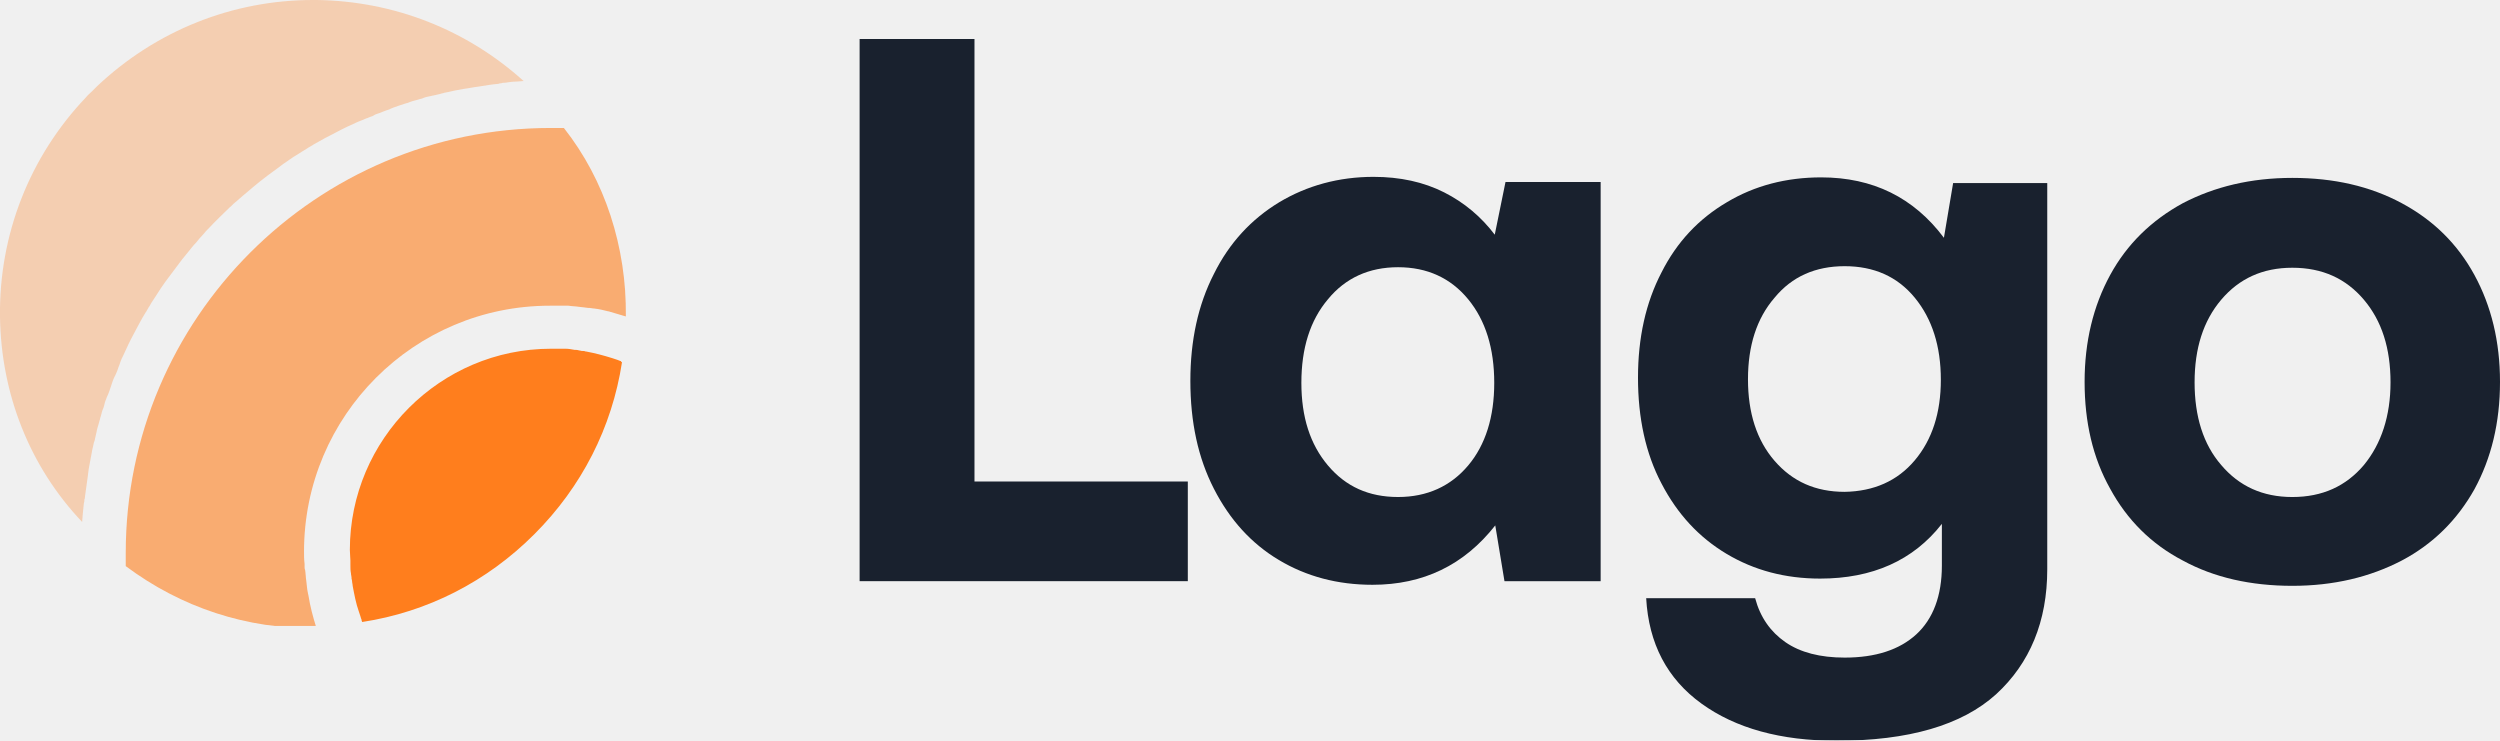
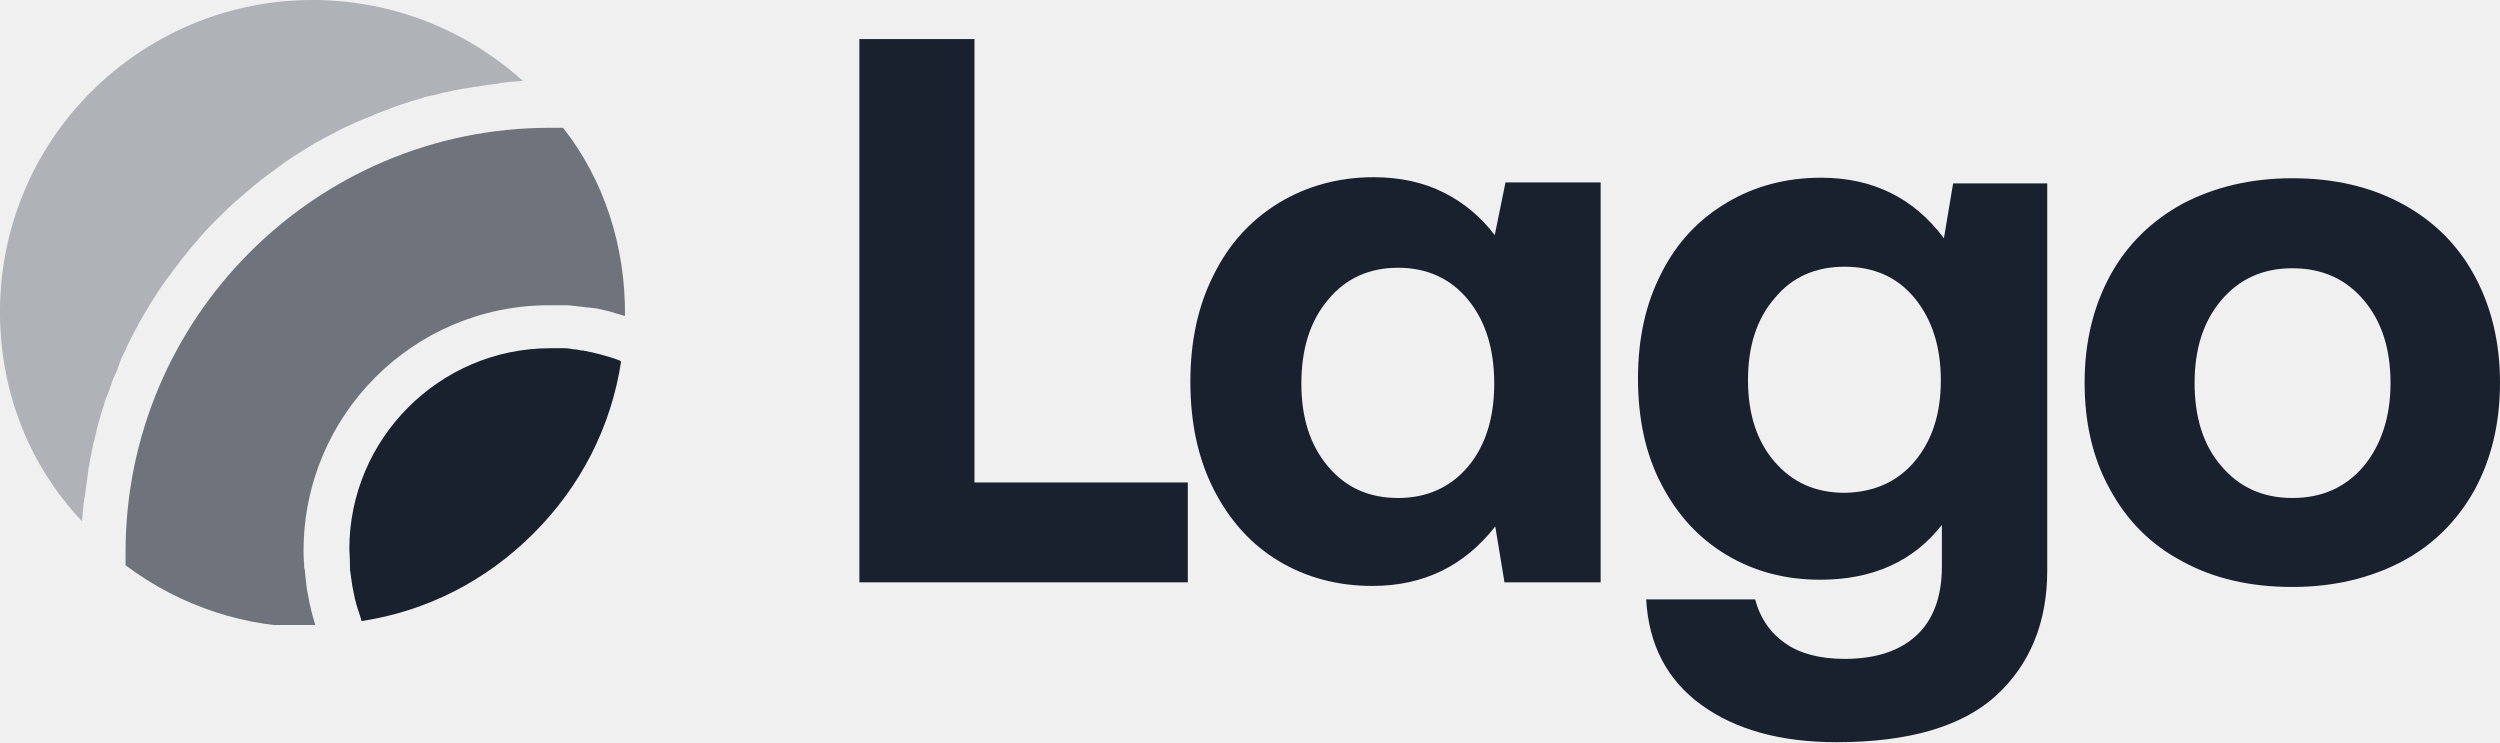
- <svg xmlns="http://www.w3.org/2000/svg" width="675" height="200" viewBox="0 0 675 200" fill="none">
-   <g clip-path="url(#clip0_1744_18)">
-     <mask id="mask0_1744_18" style="mask-type:luminance" maskUnits="userSpaceOnUse" x="0" y="0" width="675" height="200">
-       <path d="M675 0H0V200H675V0Z" fill="white" />
-     </mask>
-     <g mask="url(#mask0_1744_18)">
-       <mask id="mask1_1744_18" style="mask-type:luminance" maskUnits="userSpaceOnUse" x="232" y="10" width="443" height="190">
-         <path d="M675 10.523H232.031V199.997H675V10.523Z" fill="white" />
-       </mask>
-       <g mask="url(#mask1_1744_18)">
-         <path d="M589.362 151.343C580.799 146.88 574.306 140.328 569.749 131.963C565.052 123.598 562.842 113.978 562.842 103.103C562.842 92.228 565.19 82.608 569.749 74.242C574.306 65.877 580.936 59.464 589.362 54.863C597.926 50.401 607.732 48.031 618.921 48.031C630.109 48.031 639.916 50.262 648.48 54.863C657.044 59.464 663.535 65.877 668.094 74.242C672.651 82.608 675 92.228 675 103.103C675 114.117 672.651 123.737 668.094 132.102C663.397 140.468 656.905 146.88 648.48 151.343C639.916 155.804 630.109 158.174 618.921 158.174C607.732 158.174 597.787 155.943 589.362 151.343ZM638.259 125.549C642.955 119.833 645.441 112.304 645.441 103.242C645.441 94.04 643.092 86.651 638.259 80.935C633.424 75.218 627.07 72.29 618.921 72.29C610.91 72.29 604.556 75.218 599.721 80.935C594.887 86.651 592.539 94.04 592.539 103.242C592.539 112.444 594.887 119.973 599.721 125.549C604.556 131.265 610.91 134.194 618.921 134.194C627.07 134.194 633.424 131.265 638.259 125.549Z" fill="#19212E" />
-         <path d="M552.759 49.424V153.712C552.759 167.793 548.063 179.086 538.946 187.452C529.693 195.817 515.328 199.999 495.851 199.999C480.795 199.999 468.64 196.653 459.386 189.961C450.131 183.268 445.159 173.788 444.469 161.519H473.889C475.27 166.678 478.033 170.582 482.039 173.369C486.044 176.158 491.431 177.552 498.061 177.552C506.349 177.552 512.84 175.461 517.399 171.278C521.958 167.096 524.305 160.822 524.305 152.736V141.442C516.57 151.341 505.52 156.221 491.431 156.221C482.039 156.221 473.613 153.991 466.154 149.528C458.695 145.067 452.894 138.793 448.613 130.567C444.33 122.481 442.259 112.861 442.259 101.986C442.259 91.251 444.33 81.77 448.613 73.544C452.756 65.318 458.695 59.044 466.293 54.583C473.751 50.121 482.315 47.891 491.708 47.891C505.658 47.891 516.709 53.328 524.858 64.203L527.344 49.424H552.759ZM516.985 124.294C521.681 118.717 524.029 111.467 524.029 102.544C524.029 93.481 521.681 86.092 516.985 80.376C512.289 74.659 505.934 71.871 498.061 71.871C490.188 71.871 483.834 74.659 479.138 80.376C474.304 85.953 471.955 93.342 471.955 102.404C471.955 111.467 474.304 118.856 479.138 124.433C483.973 130.009 490.188 132.798 498.061 132.798C505.934 132.659 512.289 129.871 516.985 124.294Z" fill="#19212E" />
-         <path d="M432.175 49.423V156.917H406.208L403.721 141.859C395.296 152.594 384.246 157.893 370.571 157.893C361.179 157.893 352.753 155.662 345.294 151.201C337.835 146.739 332.034 140.326 327.753 131.961C323.47 123.595 321.399 113.975 321.399 102.821C321.399 91.947 323.47 82.326 327.753 73.961C331.896 65.596 337.835 59.182 345.433 54.582C352.891 50.12 361.455 47.75 370.848 47.75C378.03 47.75 384.384 49.144 389.909 51.933C395.434 54.721 399.993 58.625 403.584 63.365L406.484 49.144H432.175V49.423ZM396.401 125.687C401.098 120.11 403.445 112.581 403.445 103.379C403.445 94.038 401.098 86.509 396.401 80.793C391.705 75.076 385.351 72.149 377.478 72.149C369.604 72.149 363.25 75.076 358.554 80.793C353.72 86.509 351.371 94.038 351.371 103.379C351.371 112.581 353.72 119.97 358.554 125.687C363.389 131.403 369.604 134.192 377.478 134.192C385.351 134.192 391.705 131.263 396.401 125.687Z" fill="#19212E" />
-         <path d="M232.031 156.916V10.523H263.11V130.007H320.708V156.916H232.031Z" fill="#19212E" />
+ <svg xmlns="http://www.w3.org/2000/svg" width="128" height="38" viewBox="0 0 128 38" fill="none">
+   <g clip-path="url(#clip0_456_277)">
+     <g clip-path="url(#clip1_456_277)">
+       <path d="M111.761 28.755C110.137 27.907 108.906 26.662 108.041 25.073C107.151 23.483 106.732 21.656 106.732 19.589C106.732 17.523 107.177 15.695 108.041 14.106C108.906 12.517 110.163 11.298 111.761 10.424C113.384 9.576 115.244 9.126 117.366 9.126C119.487 9.126 121.347 9.55 122.971 10.424C124.595 11.298 125.826 12.517 126.69 14.106C127.555 15.695 128 17.523 128 19.589C128 21.682 127.555 23.51 126.69 25.099C125.8 26.689 124.569 27.907 122.971 28.755C121.347 29.603 119.487 30.053 117.366 30.053C115.244 30.053 113.358 29.629 111.761 28.755ZM121.033 23.854C121.923 22.768 122.395 21.338 122.395 19.616C122.395 17.868 121.949 16.464 121.033 15.377C120.116 14.291 118.911 13.735 117.366 13.735C115.847 13.735 114.642 14.291 113.725 15.377C112.808 16.464 112.363 17.868 112.363 19.616C112.363 21.364 112.808 22.795 113.725 23.854C114.642 24.94 115.847 25.497 117.366 25.497C118.911 25.497 120.116 24.94 121.033 23.854Z" fill="#19212E" />
+       <path d="M104.819 9.391V29.205C104.819 31.881 103.929 34.026 102.2 35.616C100.445 37.205 97.721 38 94.028 38C91.173 38 88.868 37.364 87.113 36.093C85.358 34.821 84.415 33.02 84.284 30.689H89.863C90.125 31.669 90.649 32.411 91.409 32.94C92.168 33.47 93.19 33.735 94.447 33.735C96.019 33.735 97.25 33.338 98.114 32.543C98.978 31.748 99.424 30.556 99.424 29.02V26.874C97.957 28.755 95.862 29.682 93.19 29.682C91.409 29.682 89.811 29.258 88.397 28.411C86.982 27.563 85.882 26.371 85.07 24.808C84.258 23.272 83.865 21.444 83.865 19.378C83.865 17.338 84.258 15.537 85.07 13.973C85.856 12.411 86.982 11.219 88.423 10.371C89.837 9.523 91.461 9.099 93.242 9.099C95.888 9.099 97.983 10.133 99.528 12.199L100 9.391H104.819ZM98.036 23.616C98.926 22.556 99.371 21.179 99.371 19.483C99.371 17.762 98.926 16.358 98.036 15.272C97.145 14.185 95.94 13.656 94.447 13.656C92.954 13.656 91.749 14.185 90.859 15.272C89.942 16.331 89.497 17.735 89.497 19.457C89.497 21.179 89.942 22.583 90.859 23.642C91.775 24.702 92.954 25.232 94.447 25.232C95.94 25.205 97.145 24.675 98.036 23.616Z" fill="#19212E" />
+       <path d="M81.953 9.391V29.815H77.029L76.558 26.954C74.96 28.993 72.864 30 70.271 30C68.49 30 66.892 29.576 65.478 28.729C64.064 27.881 62.964 26.662 62.151 25.073C61.34 23.483 60.947 21.656 60.947 19.536C60.947 17.47 61.34 15.642 62.151 14.053C62.937 12.464 64.064 11.245 65.504 10.371C66.919 9.523 68.543 9.073 70.324 9.073C71.686 9.073 72.891 9.338 73.938 9.868C74.986 10.397 75.85 11.139 76.531 12.04L77.081 9.338H81.953V9.391ZM75.169 23.881C76.06 22.821 76.505 21.391 76.505 19.642C76.505 17.868 76.06 16.437 75.169 15.351C74.279 14.265 73.074 13.709 71.581 13.709C70.088 13.709 68.883 14.265 67.993 15.351C67.076 16.437 66.63 17.868 66.63 19.642C66.63 21.391 67.076 22.795 67.993 23.881C68.909 24.967 70.088 25.497 71.581 25.497C73.074 25.497 74.279 24.94 75.169 23.881Z" fill="#19212E" />
+       <path d="M44 29.815V2H49.893V24.702H60.816V29.815H44Z" fill="#19212E" />
+     </g>
+     <g clip-path="url(#clip2_456_277)">
+       <g clip-path="url(#clip3_456_277)">
+         <path d="M31.8 18.514C31.286 21.857 29.743 24.886 27.314 27.314C24.886 29.743 21.857 31.286 18.514 31.8C18.514 31.771 18.486 31.743 18.486 31.714V31.686C18.457 31.629 18.457 31.6 18.429 31.514C18.4 31.429 18.371 31.343 18.343 31.257C18.2 30.857 18.114 30.4 18.029 29.943V29.914C18.029 29.857 18 29.8 18 29.743V29.714C18 29.657 17.971 29.6 17.971 29.571V29.514C17.971 29.457 17.943 29.4 17.943 29.314C17.914 29.171 17.914 29.029 17.914 28.857V28.8C17.914 28.771 17.914 28.743 17.914 28.714V28.657C17.914 28.486 17.886 28.314 17.886 28.114C17.886 22.457 22.514 17.829 28.171 17.829C28.343 17.829 28.543 17.829 28.714 17.829H28.771C28.8 17.829 28.829 17.829 28.857 17.829H28.914C29.057 17.829 29.229 17.857 29.371 17.886C29.429 17.886 29.514 17.886 29.6 17.914C29.657 17.914 29.714 17.943 29.743 17.943H29.771C29.829 17.943 29.886 17.943 29.943 17.971H29.971C30.429 18.057 30.857 18.171 31.314 18.314C31.4 18.343 31.486 18.371 31.571 18.4C31.629 18.429 31.657 18.429 31.714 18.457H31.743C31.743 18.486 31.771 18.514 31.8 18.514Z" fill="#19212E" />
+         <path opacity="0.6" d="M32 16.171H31.971C31.714 16.086 31.457 16.029 31.2 15.943C31.171 15.943 31.143 15.914 31.086 15.914C30.857 15.857 30.629 15.8 30.371 15.771C30.371 15.771 30.371 15.771 30.343 15.771C30.286 15.771 30.2 15.743 30.143 15.743H30.086C30 15.743 29.914 15.714 29.857 15.714C29.771 15.714 29.657 15.686 29.6 15.686C29.429 15.657 29.229 15.657 29.057 15.629C29 15.629 28.943 15.629 28.886 15.629H28.743C28.543 15.629 28.343 15.629 28.114 15.629C21.171 15.629 15.543 21.257 15.543 28.2C15.543 28.4 15.543 28.6 15.571 28.829V28.971C15.571 29.029 15.571 29.086 15.6 29.143C15.629 29.314 15.629 29.514 15.657 29.686C15.657 29.771 15.686 29.857 15.686 29.943C15.686 30.029 15.714 30.114 15.714 30.171C15.743 30.286 15.743 30.371 15.771 30.457C15.857 31 16 31.543 16.171 32.086C16.171 32.086 16.171 32.086 16.171 32.114C12.629 32.171 9.257 31.057 6.429 28.943C6.429 28.886 6.429 28.829 6.429 28.8C6.429 28.629 6.429 28.429 6.429 28.257C6.429 16.286 16.171 6.543 28.143 6.543C28.314 6.543 28.514 6.543 28.686 6.543C28.743 6.543 28.8 6.543 28.829 6.543C30.943 9.229 32.029 12.629 32 16.171Z" fill="#19212E" />
+         <path opacity="0.3" d="M26.771 4.143C26.657 4.143 26.514 4.171 26.4 4.171C26.2 4.171 26.029 4.2 25.829 4.229C25.771 4.229 25.686 4.229 25.629 4.257C25.571 4.257 25.543 4.257 25.486 4.286C25.143 4.314 24.8 4.371 24.457 4.429C24.2 4.457 23.971 4.514 23.714 4.543C23.571 4.571 23.4 4.6 23.257 4.629C23.086 4.657 22.914 4.714 22.714 4.743C22.657 4.771 22.571 4.771 22.514 4.8C22.4 4.829 22.257 4.857 22.143 4.886C22.086 4.886 22.057 4.914 22 4.914C21.857 4.943 21.714 4.971 21.6 5.029C21.543 5.057 21.457 5.057 21.4 5.086C21.286 5.114 21.2 5.143 21.086 5.171C21 5.2 20.914 5.229 20.857 5.257C20.714 5.286 20.6 5.343 20.486 5.371C20.457 5.371 20.429 5.4 20.4 5.4C20.229 5.457 20.057 5.514 19.886 5.6C19.686 5.657 19.514 5.743 19.343 5.8C19.229 5.829 19.114 5.886 19.029 5.943C18.914 5.971 18.829 6.029 18.714 6.057C18.543 6.143 18.343 6.2 18.171 6.286C17.857 6.429 17.543 6.571 17.229 6.743C16.829 6.943 16.457 7.143 16.057 7.371C15.943 7.457 15.8 7.514 15.686 7.6C15.543 7.686 15.4 7.771 15.229 7.886C15.086 7.971 14.943 8.057 14.829 8.143C14.714 8.229 14.571 8.314 14.457 8.4C14.343 8.486 14.229 8.571 14.114 8.657C13.829 8.857 13.571 9.057 13.314 9.257C13.2 9.343 13.114 9.429 13 9.514C12.829 9.657 12.629 9.829 12.457 9.971C12.314 10.086 12.171 10.229 12.029 10.343C11.914 10.429 11.829 10.543 11.714 10.629C11.371 10.971 11.029 11.286 10.686 11.657C10.571 11.771 10.486 11.857 10.4 11.971C10.257 12.114 10.143 12.257 10.029 12.4C9.857 12.571 9.714 12.771 9.571 12.943C9.486 13.057 9.4 13.143 9.314 13.257C9.114 13.514 8.914 13.8 8.714 14.057C8.629 14.171 8.543 14.286 8.457 14.4C8.371 14.514 8.286 14.657 8.2 14.771C8.114 14.914 8.029 15.029 7.943 15.171C7.857 15.314 7.743 15.457 7.657 15.629C7.571 15.743 7.514 15.886 7.429 16C7.2 16.371 7 16.771 6.8 17.143C6.629 17.457 6.486 17.771 6.343 18.086C6.257 18.257 6.171 18.429 6.114 18.629C6.086 18.714 6.029 18.829 6 18.943C5.943 19.057 5.914 19.171 5.857 19.257C5.771 19.429 5.714 19.629 5.657 19.8C5.6 19.971 5.543 20.143 5.457 20.314C5.457 20.343 5.429 20.371 5.429 20.4C5.371 20.514 5.343 20.657 5.314 20.771C5.286 20.857 5.257 20.943 5.229 21C5.2 21.114 5.171 21.2 5.143 21.314C5.114 21.371 5.114 21.457 5.086 21.514C5.057 21.657 5 21.8 4.971 21.914C4.971 21.943 4.943 22 4.943 22.057C4.914 22.171 4.886 22.314 4.857 22.429C4.857 22.486 4.829 22.543 4.8 22.629C4.771 22.8 4.714 22.971 4.686 23.171C4.657 23.314 4.629 23.457 4.6 23.629C4.543 23.886 4.514 24.114 4.486 24.371C4.429 24.714 4.4 25.057 4.343 25.4C4.343 25.457 4.343 25.486 4.314 25.543C4.314 25.6 4.314 25.657 4.286 25.743C4.257 25.943 4.257 26.114 4.229 26.314C4.229 26.429 4.2 26.571 4.2 26.686C1.514 23.857 0.057 20.143 -1.46958e-05 16.2C-0.057 12 1.514 8 4.4 4.971C4.486 4.857 4.6 4.771 4.686 4.686C4.771 4.6 4.886 4.486 4.971 4.4C7.971 1.571 11.886 0 16 0H16.2C20.143 0.057 23.857 1.514 26.771 4.143Z" fill="#19212E" />
      </g>
-     </g>
-     <mask id="mask2_1744_18" style="mask-type:luminance" maskUnits="userSpaceOnUse" x="0" y="0" width="169" height="169">
-       <path d="M169 0H0V169H169V0Z" fill="white" />
-     </mask>
-     <g mask="url(#mask2_1744_18)">
-       <path d="M167.944 97.778C165.228 115.432 157.08 131.426 144.255 144.253C131.428 157.078 115.434 165.226 97.779 167.943C97.779 167.793 97.628 167.641 97.628 167.491V167.339C97.477 167.037 97.477 166.887 97.326 166.435C97.175 165.98 97.025 165.528 96.874 165.076C96.119 162.964 95.667 160.549 95.214 158.135V157.985C95.214 157.683 95.063 157.38 95.063 157.078V156.928C95.063 156.626 94.912 156.324 94.912 156.174V155.872C94.912 155.57 94.761 155.268 94.761 154.816C94.61 154.062 94.61 153.305 94.61 152.401V152.099C94.61 151.949 94.61 151.797 94.61 151.647V151.345C94.61 150.439 94.46 149.535 94.46 148.478C94.46 118.601 118.904 94.156 148.782 94.156C149.686 94.156 150.742 94.156 151.648 94.156H151.951C152.101 94.156 152.25 94.156 152.403 94.156H152.705C153.459 94.156 154.363 94.307 155.119 94.458C155.419 94.458 155.873 94.458 156.326 94.609C156.628 94.609 156.93 94.76 157.08 94.76H157.232C157.532 94.76 157.834 94.76 158.136 94.911H158.288C160.7 95.363 162.965 95.967 165.38 96.721C165.832 96.872 166.284 97.023 166.738 97.174C167.038 97.325 167.19 97.325 167.492 97.476H167.642C167.642 97.627 167.794 97.778 167.944 97.778Z" fill="#FF7E1D" />
-       <path opacity="0.6" d="M169 85.406H168.85C167.492 84.953 166.133 84.651 164.775 84.198C164.625 84.198 164.473 84.048 164.171 84.048C162.964 83.746 161.756 83.444 160.4 83.293C160.4 83.293 160.4 83.293 160.248 83.293C159.946 83.293 159.494 83.142 159.192 83.142H158.889C158.437 83.142 157.985 82.991 157.683 82.991C157.231 82.991 156.627 82.84 156.325 82.84C155.419 82.689 154.362 82.689 153.458 82.539C153.156 82.539 152.854 82.539 152.552 82.539H151.798C150.742 82.539 149.685 82.539 148.479 82.539C111.812 82.539 82.085 112.264 82.085 148.931C82.085 149.988 82.085 151.044 82.237 152.25V153.006C82.237 153.306 82.237 153.608 82.387 153.911C82.538 154.817 82.538 155.873 82.689 156.777C82.689 157.231 82.84 157.683 82.84 158.136C82.84 158.588 82.991 159.042 82.991 159.344C83.142 159.946 83.142 160.4 83.293 160.852C83.745 163.719 84.5 166.586 85.405 169.452C85.405 169.452 85.405 169.452 85.405 169.604C66.694 169.906 48.889 164.021 33.951 152.854C33.951 152.552 33.951 152.25 33.951 152.1C33.951 151.194 33.951 150.138 33.951 149.233C33.951 86.009 85.405 34.555 148.629 34.555C149.535 34.555 150.592 34.555 151.496 34.555C151.798 34.555 152.1 34.555 152.25 34.555C163.417 48.739 169.15 66.695 169 85.406Z" fill="#FF7E1D" />
-       <path opacity="0.3" d="M141.387 21.879C140.783 21.879 140.029 22.03 139.425 22.03C138.368 22.03 137.462 22.181 136.406 22.332C136.106 22.332 135.652 22.332 135.35 22.483C135.05 22.483 134.898 22.483 134.595 22.634C132.785 22.785 130.975 23.087 129.164 23.388C127.806 23.539 126.599 23.841 125.241 23.992C124.486 24.143 123.581 24.294 122.826 24.445C121.921 24.595 121.016 24.897 119.959 25.048C119.658 25.199 119.205 25.199 118.903 25.35C118.3 25.501 117.545 25.652 116.942 25.802C116.64 25.802 116.489 25.953 116.187 25.953C115.433 26.104 114.678 26.255 114.075 26.557C113.773 26.708 113.32 26.708 113.018 26.859C112.415 27.01 111.962 27.161 111.359 27.311C110.906 27.462 110.453 27.613 110.151 27.764C109.397 27.915 108.793 28.217 108.19 28.368C108.039 28.368 107.888 28.519 107.737 28.519C106.832 28.82 105.926 29.122 105.021 29.575C103.965 29.877 103.059 30.329 102.154 30.631C101.55 30.782 100.947 31.084 100.494 31.386C99.891 31.537 99.438 31.838 98.834 31.989C97.929 32.442 96.873 32.744 95.968 33.196C94.308 33.951 92.648 34.705 90.988 35.611C88.876 36.667 86.914 37.723 84.801 38.93C84.198 39.383 83.443 39.685 82.84 40.138C82.085 40.59 81.331 41.043 80.425 41.646C79.671 42.099 78.916 42.552 78.313 43.004C77.709 43.457 76.955 43.91 76.351 44.362C75.748 44.815 75.144 45.268 74.541 45.72C73.032 46.777 71.674 47.833 70.316 48.889C69.712 49.342 69.259 49.795 68.656 50.247C67.751 51.002 66.694 51.907 65.789 52.661C65.034 53.265 64.28 54.02 63.526 54.623C62.922 55.076 62.469 55.679 61.866 56.132C60.055 57.943 58.244 59.602 56.434 61.564C55.83 62.168 55.377 62.62 54.925 63.224C54.17 63.978 53.566 64.733 52.963 65.487C52.058 66.393 51.303 67.449 50.549 68.354C50.096 68.958 49.643 69.411 49.191 70.014C48.134 71.372 47.078 72.881 46.022 74.239C45.569 74.843 45.117 75.446 44.664 76.05C44.211 76.653 43.759 77.408 43.306 78.011C42.853 78.766 42.401 79.37 41.948 80.124C41.495 80.879 40.892 81.633 40.439 82.538C39.986 83.142 39.684 83.896 39.232 84.5C38.025 86.462 36.968 88.574 35.912 90.536C35.007 92.195 34.252 93.855 33.498 95.515C33.045 96.42 32.593 97.326 32.291 98.382C32.14 98.835 31.838 99.438 31.687 100.042C31.385 100.645 31.234 101.249 30.933 101.702C30.48 102.607 30.178 103.663 29.876 104.569C29.575 105.474 29.273 106.379 28.82 107.285C28.82 107.436 28.669 107.586 28.669 107.738C28.368 108.341 28.216 109.095 28.066 109.699C27.915 110.152 27.764 110.604 27.613 110.906C27.462 111.51 27.311 111.963 27.16 112.566C27.009 112.868 27.009 113.32 26.859 113.622C26.708 114.377 26.406 115.131 26.255 115.735C26.255 115.886 26.104 116.188 26.104 116.489C25.953 117.093 25.802 117.847 25.651 118.451C25.651 118.753 25.5 119.054 25.35 119.507C25.199 120.413 24.897 121.318 24.746 122.374C24.595 123.129 24.444 123.883 24.293 124.788C23.991 126.146 23.841 127.354 23.69 128.711C23.388 130.522 23.237 132.333 22.935 134.144C22.935 134.446 22.935 134.596 22.784 134.898C22.784 135.2 22.784 135.502 22.634 135.954C22.483 137.01 22.483 137.916 22.332 138.973C22.332 139.575 22.181 140.331 22.181 140.933C7.997 125.995 0.301 106.379 -0 85.556C-0.302 63.375 7.997 42.25 23.237 26.255C23.69 25.652 24.293 25.199 24.746 24.746C25.199 24.294 25.802 23.69 26.255 23.238C42.099 8.299 62.771 0 84.5 0H85.556C106.379 0.302 125.995 7.997 141.387 21.879Z" fill="#FF7E1D" />
    </g>
  </g>
  <defs>
-     <clipPath id="clip0_1744_18">
-       <rect width="675" height="200" fill="white" />
+     <clipPath id="clip0_456_277">
+       <rect width="128" height="38" fill="white" />
+     </clipPath>
+     <clipPath id="clip1_456_277">
+       <rect width="84" height="36" fill="white" transform="translate(44 2)" />
+     </clipPath>
+     <clipPath id="clip2_456_277">
+       <rect width="32" height="32" fill="white" />
+     </clipPath>
+     <clipPath id="clip3_456_277">
+       <rect width="32" height="32" fill="white" />
    </clipPath>
  </defs>
</svg>
